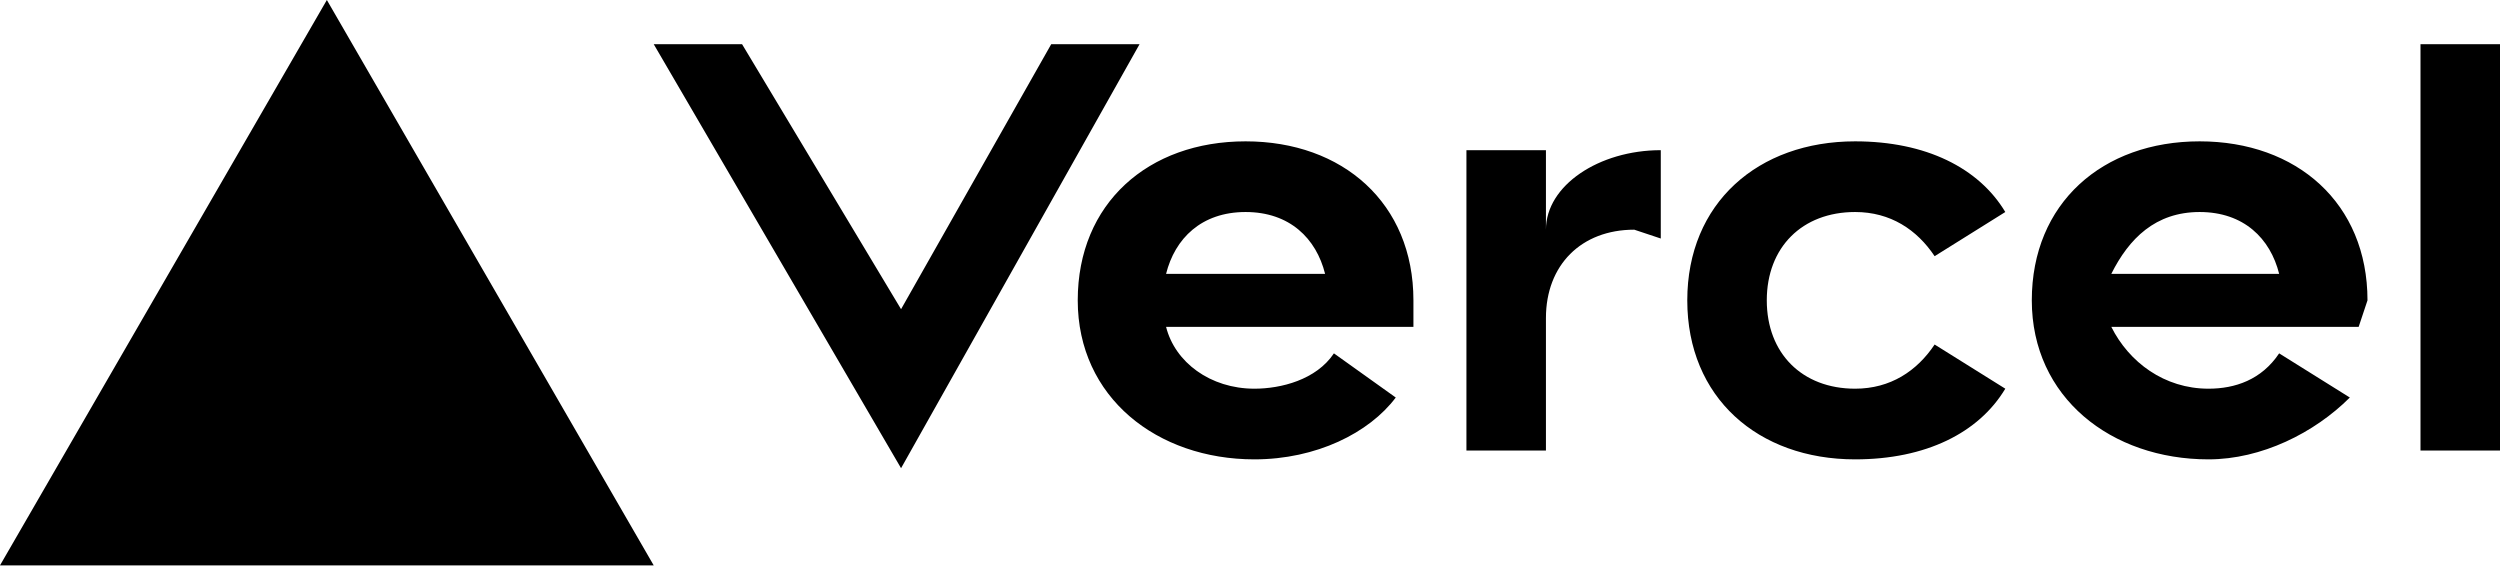
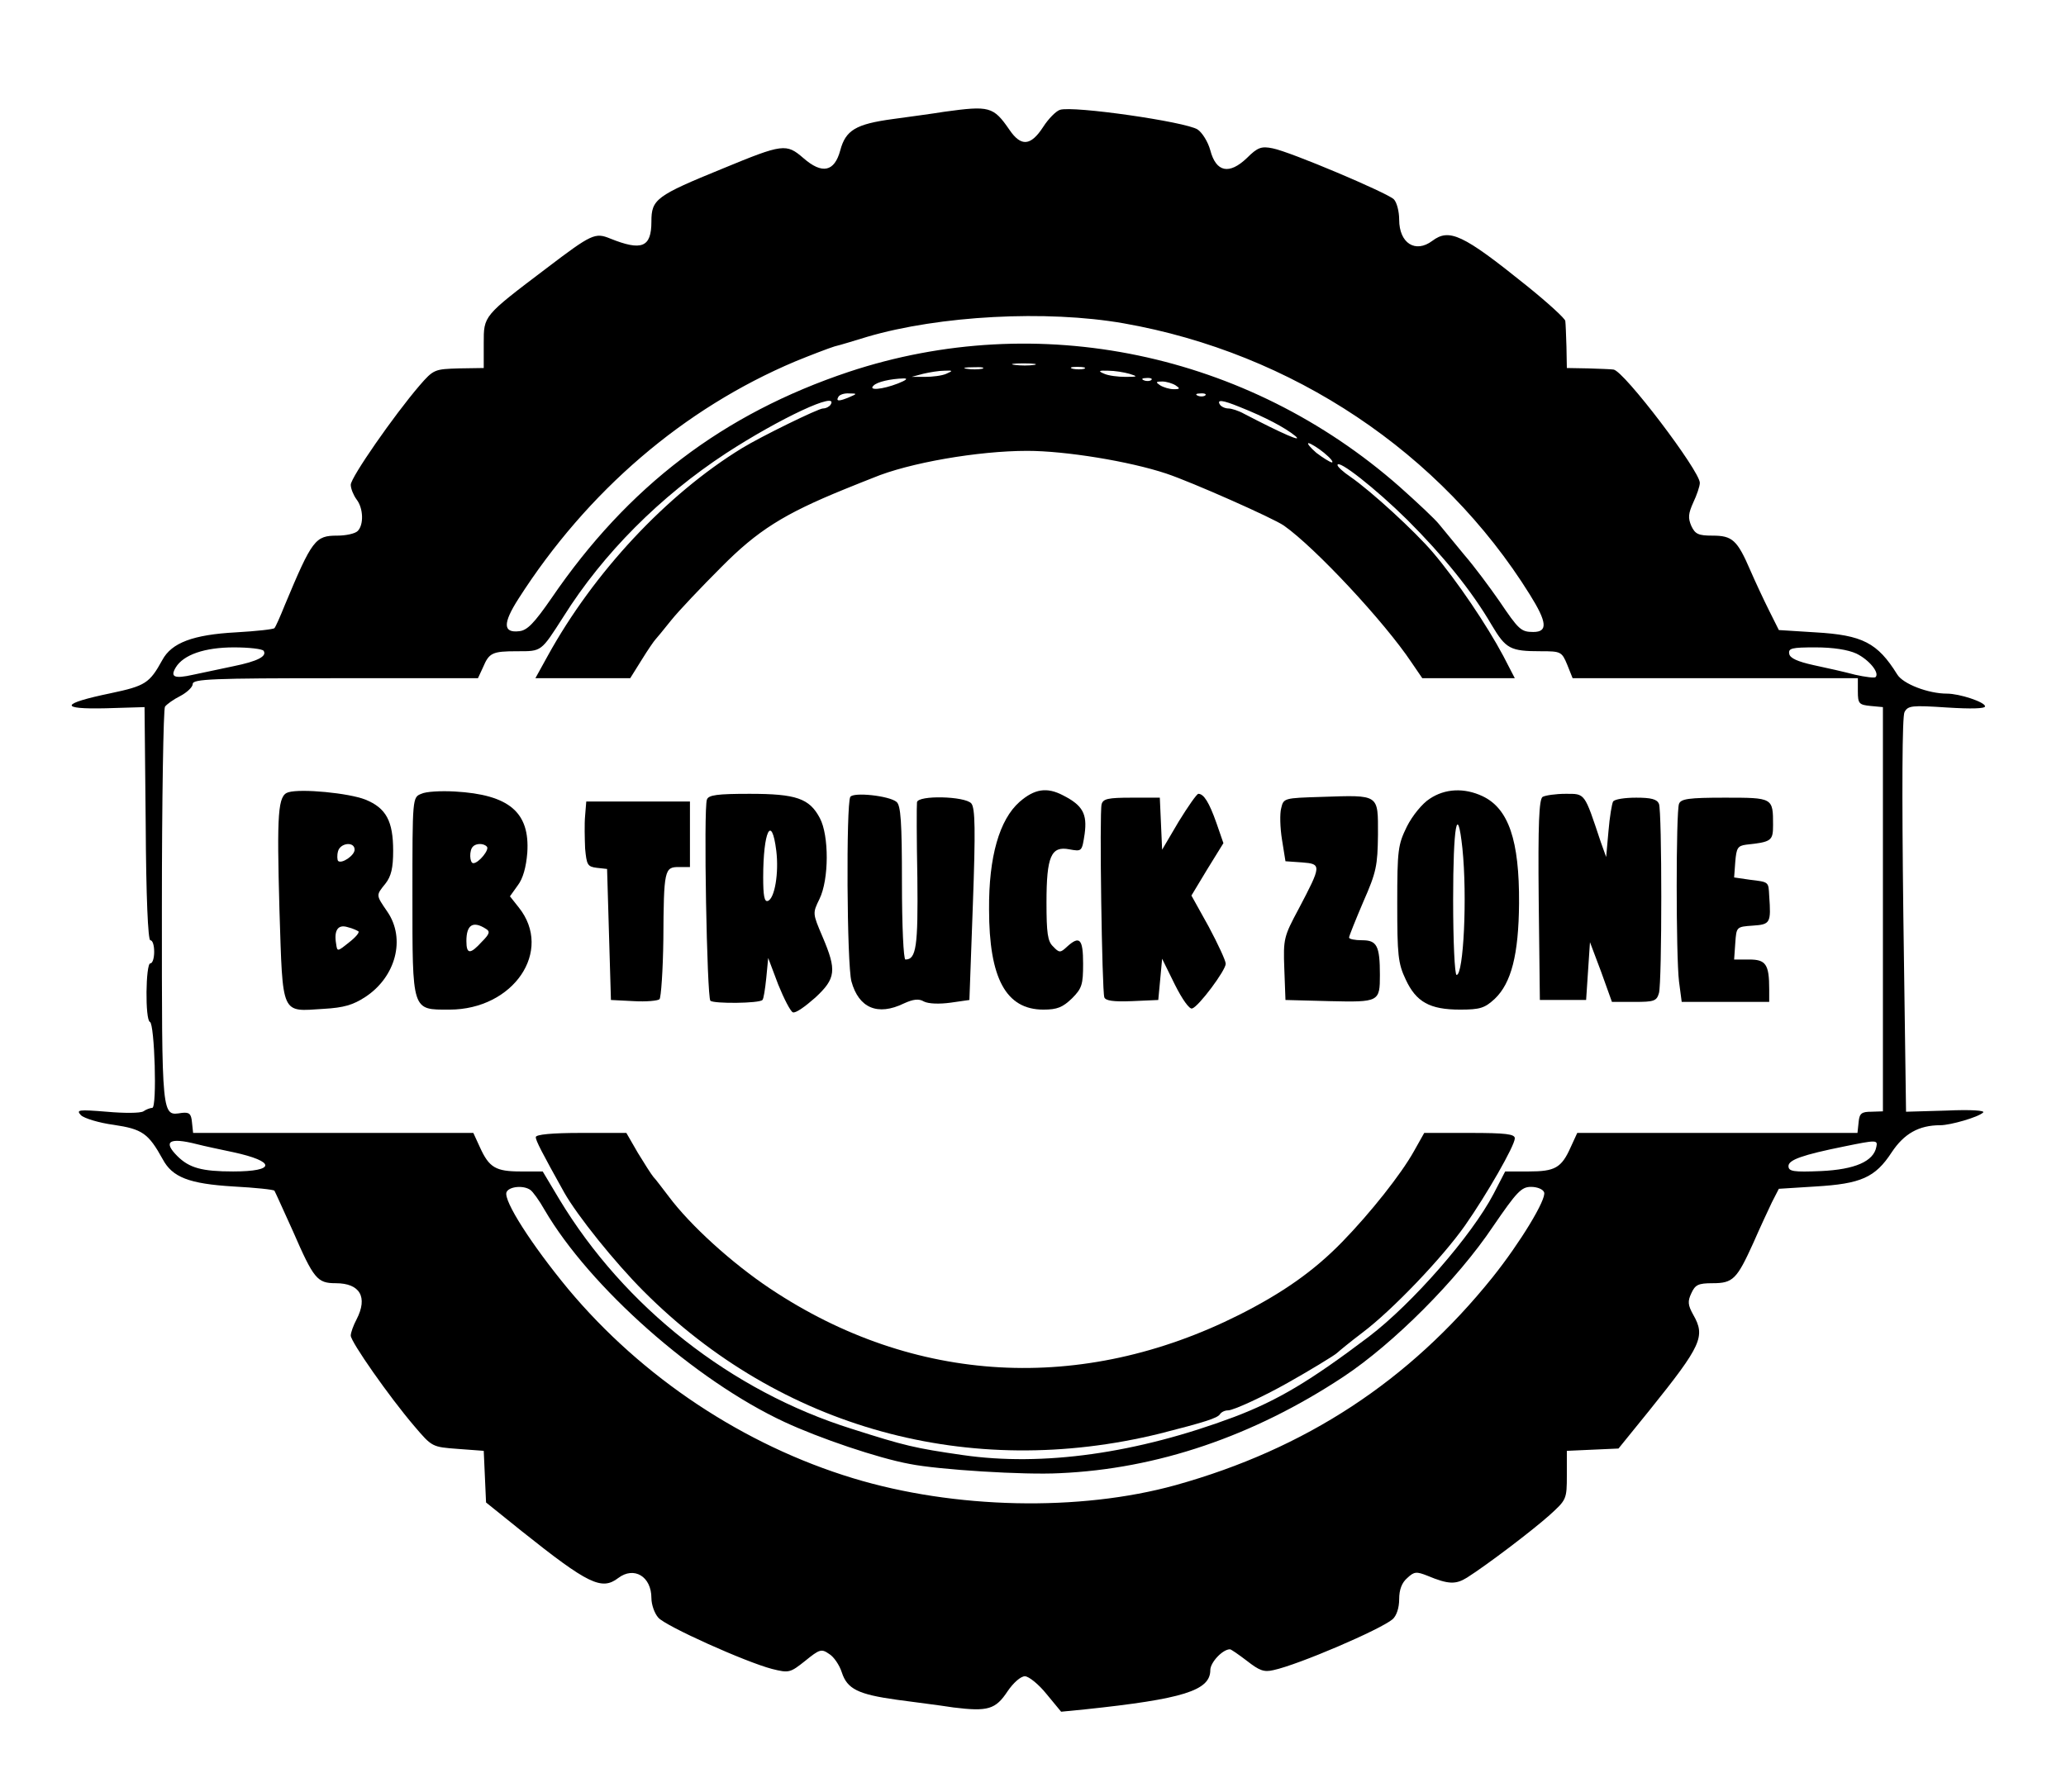
- <svg xmlns="http://www.w3.org/2000/svg" fill="none" viewBox="0 0 283 64">
-   <path fill="black" d="M141 16c-11 0-19 7-19 18s9 18 20 18c7 0 13-3 16-7l-7-5c-2 3-6 4-9 4-5 0-9-3-10-7h28v-3c0-11-8-18-19-18zm-9 15c1-4 4-7 9-7s8 3 9 7h-18zm117-15c-11 0-19 7-19 18s9 18 20 18c6 0 12-3 16-7l-8-5c-2 3-5 4-8 4-5 0-9-3-11-7h28l1-3c0-11-8-18-19-18zm-10 15c2-4 5-7 10-7s8 3 9 7h-19zm-39 3c0 6 4 10 10 10 4 0 7-2 9-5l8 5c-3 5-9 8-17 8-11 0-19-7-19-18s8-18 19-18c8 0 14 3 17 8l-8 5c-2-3-5-5-9-5-6 0-10 4-10 10zm83-29v46h-9V5h9zM37 0l37 64H0L37 0zm92 5-27 48L74 5h10l18 30 17-30h10zm59 12v10l-3-1c-6 0-10 4-10 10v15h-9V17h9v9c0-5 6-9 13-9z" />
+ <svg xmlns="http://www.w3.org/2000/svg" version="1.0" width="536pt" height="465pt" viewBox="0 0 536 465" preserveAspectRatio="xMidYMid meet">
+   <g transform="translate(0,465) scale(0.1,-0.1)" fill="#000000" stroke="none">
+     <path d="M2450 4360 c-30 -5 -91 -13 -134 -19 -96 -13 -122 -29 -136 -81 -15 -56 -47 -63 -96 -20 -44 38 -53 37 -208 -27 -174 -71 -186 -80 -186 -138 0 -67 -25 -77 -107 -44 -39 16 -48 12 -165 -77 -165 -125 -163 -123 -163 -195 l0 -64 -64 -1 c-63 -2 -66 -2 -103 -45 -66 -77 -178 -238 -178 -257 0 -10 7 -27 15 -38 18 -23 19 -66 3 -82 -7 -7 -31 -12 -53 -12 -57 0 -65 -10 -136 -180 -12 -30 -24 -57 -27 -60 -2 -3 -47 -8 -100 -11 -111 -6 -167 -27 -191 -72 -33 -60 -44 -67 -134 -86 -130 -27 -135 -42 -12 -39 l100 3 3 -302 c1 -191 6 -303 12 -303 6 0 10 -13 10 -30 0 -16 -4 -30 -10 -30 -12 0 -14 -147 -1 -152 12 -4 19 -223 6 -223 -5 0 -16 -4 -23 -9 -8 -5 -51 -5 -95 -1 -74 6 -80 5 -67 -9 8 -8 47 -20 85 -25 74 -11 90 -22 127 -89 25 -47 68 -64 184 -71 56 -3 104 -8 106 -11 2 -3 23 -50 48 -105 54 -124 63 -135 111 -135 63 0 84 -36 54 -94 -8 -15 -15 -34 -15 -42 0 -16 100 -159 165 -235 46 -54 46 -54 113 -59 l67 -5 3 -67 3 -67 92 -74 c173 -138 208 -155 251 -122 41 31 86 4 86 -52 0 -17 8 -40 18 -51 19 -22 226 -115 295 -133 44 -11 47 -10 86 21 37 30 42 32 62 18 12 -7 27 -29 33 -48 14 -43 42 -57 143 -71 43 -6 109 -14 147 -20 89 -11 109 -5 140 42 15 22 34 39 45 39 10 0 36 -21 56 -46 l38 -46 61 6 c256 27 326 49 326 102 0 20 32 54 51 54 3 0 23 -14 44 -30 32 -25 44 -30 69 -24 65 14 277 105 309 132 10 9 17 29 17 52 0 25 7 43 21 55 18 17 24 17 52 6 55 -23 74 -23 103 -5 52 33 168 121 214 162 44 40 45 41 45 104 l0 63 67 3 67 3 81 100 c135 168 145 191 113 247 -14 25 -15 35 -5 56 10 22 18 26 55 26 53 0 63 10 106 105 17 39 39 86 48 105 l18 35 95 6 c118 7 155 23 198 89 32 48 70 70 126 70 26 0 99 21 111 33 6 5 -30 8 -95 5 l-105 -3 -7 510 c-4 327 -3 516 3 527 9 17 19 18 110 12 63 -4 99 -3 99 3 0 11 -66 33 -99 33 -48 0 -114 25 -129 50 -51 82 -90 102 -212 109 l-95 6 -25 50 c-14 28 -36 75 -49 105 -34 79 -47 90 -98 90 -37 0 -45 4 -55 25 -9 21 -8 32 5 61 9 19 17 42 17 51 0 31 -197 291 -224 294 -6 1 -36 2 -66 3 l-55 1 -1 55 c-1 30 -2 60 -3 67 0 6 -46 48 -102 93 -164 132 -199 148 -243 115 -44 -33 -86 -6 -86 55 0 21 -6 45 -14 53 -18 17 -268 123 -314 132 -29 6 -39 3 -67 -25 -46 -44 -80 -37 -95 20 -6 22 -21 46 -33 54 -31 20 -323 62 -357 51 -10 -3 -30 -23 -44 -45 -32 -49 -57 -51 -87 -7 -42 61 -52 63 -169 47z m465 -549 c438 -77 825 -336 1054 -704 45 -72 47 -97 9 -97 -32 0 -38 6 -88 80 -25 36 -65 90 -91 120 -25 30 -54 66 -65 79 -10 13 -57 57 -103 98 -395 348 -938 461 -1429 298 -326 -109 -573 -297 -771 -587 -45 -65 -63 -84 -84 -86 -42 -5 -43 20 -2 84 179 280 429 494 718 616 39 16 86 34 102 39 17 4 55 16 85 25 187 55 465 70 665 35z m-232 -108 c-13 -2 -35 -2 -50 0 -16 2 -5 4 22 4 28 0 40 -2 28 -4z m-135 -10 c-10 -2 -28 -2 -40 0 -13 2 -5 4 17 4 22 1 32 -1 23 -4z m265 0 c-7 -2 -21 -2 -30 0 -10 3 -4 5 12 5 17 0 24 -2 18 -5z m-358 -13 c-11 -5 -36 -8 -55 -8 l-35 0 30 8 c17 4 41 8 55 8 23 1 23 0 5 -8z m475 0 c23 -7 22 -8 -10 -8 -19 0 -44 3 -55 8 -17 7 -15 9 10 8 17 0 41 -4 55 -8z m-600 -25 c-41 -16 -78 -19 -64 -6 9 10 44 18 79 19 12 0 5 -5 -15 -13z m657 9 c-3 -3 -12 -4 -19 -1 -8 3 -5 6 6 6 11 1 17 -2 13 -5z m63 -14 c12 -8 12 -10 -5 -10 -11 0 -27 5 -35 10 -12 8 -12 10 5 10 11 0 27 -5 35 -10z m-845 -30 c-28 -12 -37 -12 -30 0 3 6 16 10 28 9 21 0 21 -1 2 -9z m922 4 c-3 -3 -12 -4 -19 -1 -8 3 -5 6 6 6 11 1 17 -2 13 -5z m-972 -24 c-3 -5 -12 -10 -20 -10 -12 0 -161 -73 -210 -103 -196 -120 -385 -323 -504 -539 l-32 -58 123 0 123 0 30 48 c16 26 32 49 35 52 3 3 21 25 41 50 20 25 79 87 130 138 94 95 162 138 319 202 30 12 64 26 75 30 93 39 273 70 400 70 99 0 265 -27 361 -59 66 -22 278 -116 305 -135 81 -57 261 -250 331 -355 l28 -41 120 0 120 0 -30 58 c-42 79 -120 195 -183 269 -46 54 -159 158 -214 196 -18 12 -33 26 -33 30 0 17 99 -61 181 -142 94 -94 167 -184 219 -273 37 -62 48 -68 128 -68 51 0 54 -1 68 -35 l14 -35 370 0 370 0 0 -34 c0 -32 3 -35 33 -38 l32 -3 0 -525 0 -524 -30 -1 c-25 0 -31 -4 -33 -27 l-3 -28 -364 0 -363 0 -17 -37 c-24 -54 -41 -63 -109 -63 l-61 0 -30 -58 c-57 -109 -211 -285 -324 -371 -152 -115 -236 -165 -349 -208 -253 -95 -497 -129 -704 -99 -125 18 -150 24 -288 68 -313 98 -590 316 -759 596 l-43 72 -57 0 c-65 0 -82 10 -106 63 l-17 37 -363 0 -364 0 -3 28 c-2 22 -7 26 -26 24 -53 -8 -52 -20 -52 532 0 281 4 516 8 522 4 6 22 19 40 28 17 9 32 23 32 31 0 13 51 15 370 15 l370 0 13 28 c16 38 24 42 89 42 64 0 61 -2 120 90 103 164 251 312 422 424 140 91 294 163 271 126z m1061 -6 c68 -27 118 -54 144 -75 23 -19 -32 5 -132 57 -14 8 -33 14 -41 14 -9 0 -19 5 -22 10 -9 14 7 12 51 -6z m219 -119 c17 -14 26 -25 20 -25 -5 1 -23 12 -40 25 -16 14 -25 25 -20 25 6 -1 24 -12 40 -25z m-2751 -514 c9 -14 -15 -27 -79 -40 -33 -7 -80 -17 -104 -22 -49 -11 -60 -6 -45 19 20 33 75 52 151 52 39 0 74 -4 77 -9z m4132 -7 c33 -16 61 -50 50 -61 -2 -3 -26 0 -53 6 -26 7 -75 18 -108 25 -41 9 -61 18 -63 29 -3 15 7 17 68 17 46 0 84 -6 106 -16z m-4306 -1273 c19 -5 62 -14 95 -21 111 -24 111 -50 0 -50 -81 0 -114 9 -145 40 -38 38 -21 49 50 31z m4358 -7 c-7 -38 -56 -59 -144 -63 -71 -3 -84 -1 -84 13 0 16 36 29 145 51 83 17 87 17 83 -1z m-3492 -112 c6 -4 23 -27 37 -52 117 -200 390 -442 622 -550 90 -42 243 -94 325 -109 74 -15 298 -29 389 -24 253 11 503 96 736 250 130 86 296 252 389 391 61 89 73 102 98 102 16 0 31 -6 34 -14 7 -17 -62 -131 -134 -221 -216 -269 -485 -445 -822 -539 -249 -69 -574 -62 -837 18 -283 86 -547 261 -739 491 -95 115 -168 229 -160 251 6 15 44 19 62 6z" />
+     <path d="M748 2594 c-27 -8 -30 -52 -23 -305 9 -278 3 -264 115 -257 52 3 76 10 108 31 79 52 105 151 57 221 -30 44 -30 42 -5 73 15 19 20 41 20 85 0 77 -18 111 -72 133 -43 17 -167 29 -200 19z m172 -149 c0 -15 -34 -38 -43 -29 -2 3 -3 14 0 25 6 22 43 26 43 4z m10 -212 c3 -3 -8 -16 -25 -29 -30 -24 -30 -24 -33 -3 -6 35 5 51 30 43 13 -3 25 -9 28 -11z" />
+     <path d="M1093 2590 c-23 -9 -23 -10 -23 -262 0 -305 -2 -298 96 -298 166 0 270 152 180 265 l-23 29 20 28 c14 18 22 48 25 85 7 105 -47 151 -188 159 -36 2 -75 0 -87 -6z m170 -137 c8 -7 -21 -43 -35 -43 -10 0 -11 34 -1 43 8 9 28 9 36 0z m-3 -213 c12 -7 11 -13 -10 -34 -30 -33 -40 -33 -40 2 0 42 17 53 50 32z" />
+     <path d="M2645 2569 c-52 -46 -80 -142 -79 -279 0 -179 44 -260 141 -260 36 0 50 6 74 29 26 26 29 36 29 90 0 65 -9 74 -42 44 -17 -16 -20 -16 -36 1 -14 13 -17 35 -17 114 0 120 12 147 59 138 33 -6 33 -6 40 40 7 52 -5 74 -56 100 -42 22 -74 17 -113 -17z" />
+     <path d="M3709 2577 c-19 -12 -45 -44 -59 -72 -23 -47 -25 -60 -25 -200 0 -133 2 -155 22 -197 27 -58 62 -78 141 -78 52 0 64 4 90 28 43 41 62 115 63 248 1 163 -27 246 -95 278 -47 22 -97 20 -137 -7z m85 -128 c13 -126 3 -329 -15 -329 -5 0 -9 88 -9 195 0 192 11 254 24 134z" />
+     <path d="M1834 2575 c-9 -23 0 -512 9 -522 9 -8 127 -7 135 2 3 2 7 28 10 57 l5 52 26 -69 c15 -37 32 -70 38 -72 7 -3 32 15 58 38 54 50 56 71 19 158 -26 61 -26 61 -8 98 25 51 25 165 1 210 -27 51 -61 63 -182 63 -84 0 -107 -3 -111 -15z m180 -133 c7 -57 -4 -124 -22 -130 -9 -3 -12 14 -12 61 0 120 22 166 34 69z" />
+     <path d="M2206 2582 c-11 -19 -9 -435 3 -479 19 -69 68 -90 136 -57 24 11 39 13 52 5 12 -6 40 -7 69 -3 l49 7 9 248 c7 193 6 250 -4 262 -16 19 -139 22 -141 3 -1 -7 -1 -95 1 -196 2 -179 -3 -212 -31 -212 -5 0 -9 89 -9 199 0 158 -3 201 -14 210 -19 16 -112 26 -120 13z" />
+     <path d="M3058 2518 l-43 -73 -3 68 -3 67 -73 0 c-62 0 -74 -3 -78 -17 -6 -22 1 -483 7 -501 3 -9 24 -12 72 -10 l68 3 5 53 5 54 33 -67 c19 -38 38 -65 45 -62 17 5 87 99 87 116 0 8 -20 51 -44 96 l-45 81 41 68 42 68 -18 52 c-19 54 -33 76 -47 76 -4 0 -27 -33 -51 -72z" />
+     <path d="M3428 2582 c-96 -3 -98 -3 -104 -29 -4 -14 -3 -51 2 -82 l9 -56 43 -3 c51 -4 51 -7 -9 -121 -38 -71 -40 -77 -37 -155 l3 -81 114 -3 c129 -3 131 -2 131 68 0 76 -8 90 -46 90 -19 0 -34 3 -34 7 0 4 17 46 37 93 34 77 37 94 38 174 0 106 5 103 -147 98z" />
+     <path d="M4002 2582 c-9 -7 -12 -67 -10 -268 l3 -259 60 0 60 0 5 75 5 75 29 -77 28 -78 58 0 c51 0 58 2 64 23 8 29 8 471 0 491 -5 12 -20 16 -59 16 -30 0 -56 -4 -60 -10 -3 -5 -9 -40 -12 -77 l-6 -67 -14 39 c-43 129 -40 125 -91 125 -26 0 -53 -4 -60 -8z" />
+     <path d="M4356 2564 c-8 -21 -8 -394 0 -461 l7 -53 113 0 114 0 0 33 c0 65 -9 77 -52 77 l-39 0 3 43 c3 42 3 42 46 45 45 3 47 7 42 77 -2 37 0 36 -50 42 l-41 6 3 41 c3 35 6 41 28 44 66 7 70 10 70 51 0 71 0 71 -125 71 -94 0 -114 -3 -119 -16z" />
+     <path d="M1518 2533 c-2 -21 -1 -59 0 -85 4 -42 6 -47 30 -50 l27 -3 5 -170 5 -170 59 -3 c32 -2 63 1 67 5 4 4 9 75 10 156 1 180 3 187 40 187 l29 0 0 85 0 85 -134 0 -135 0 -3 -37z" />
+     <path d="M1390 1699 c0 -9 16 -40 74 -144 34 -60 131 -181 206 -256 355 -356 845 -491 1340 -369 114 29 149 40 155 50 4 6 13 10 21 10 14 0 92 36 154 71 50 28 125 73 130 79 3 3 32 27 65 52 77 58 207 194 266 278 56 80 129 207 129 226 0 11 -23 14 -117 14 l-118 0 -27 -48 c-33 -59 -112 -159 -186 -235 -73 -75 -154 -132 -267 -189 -408 -205 -844 -181 -1217 68 -99 66 -207 164 -263 239 -17 22 -34 45 -40 51 -5 6 -23 34 -40 62 l-30 52 -117 0 c-76 0 -118 -4 -118 -11z" />
+   </g>
</svg>
